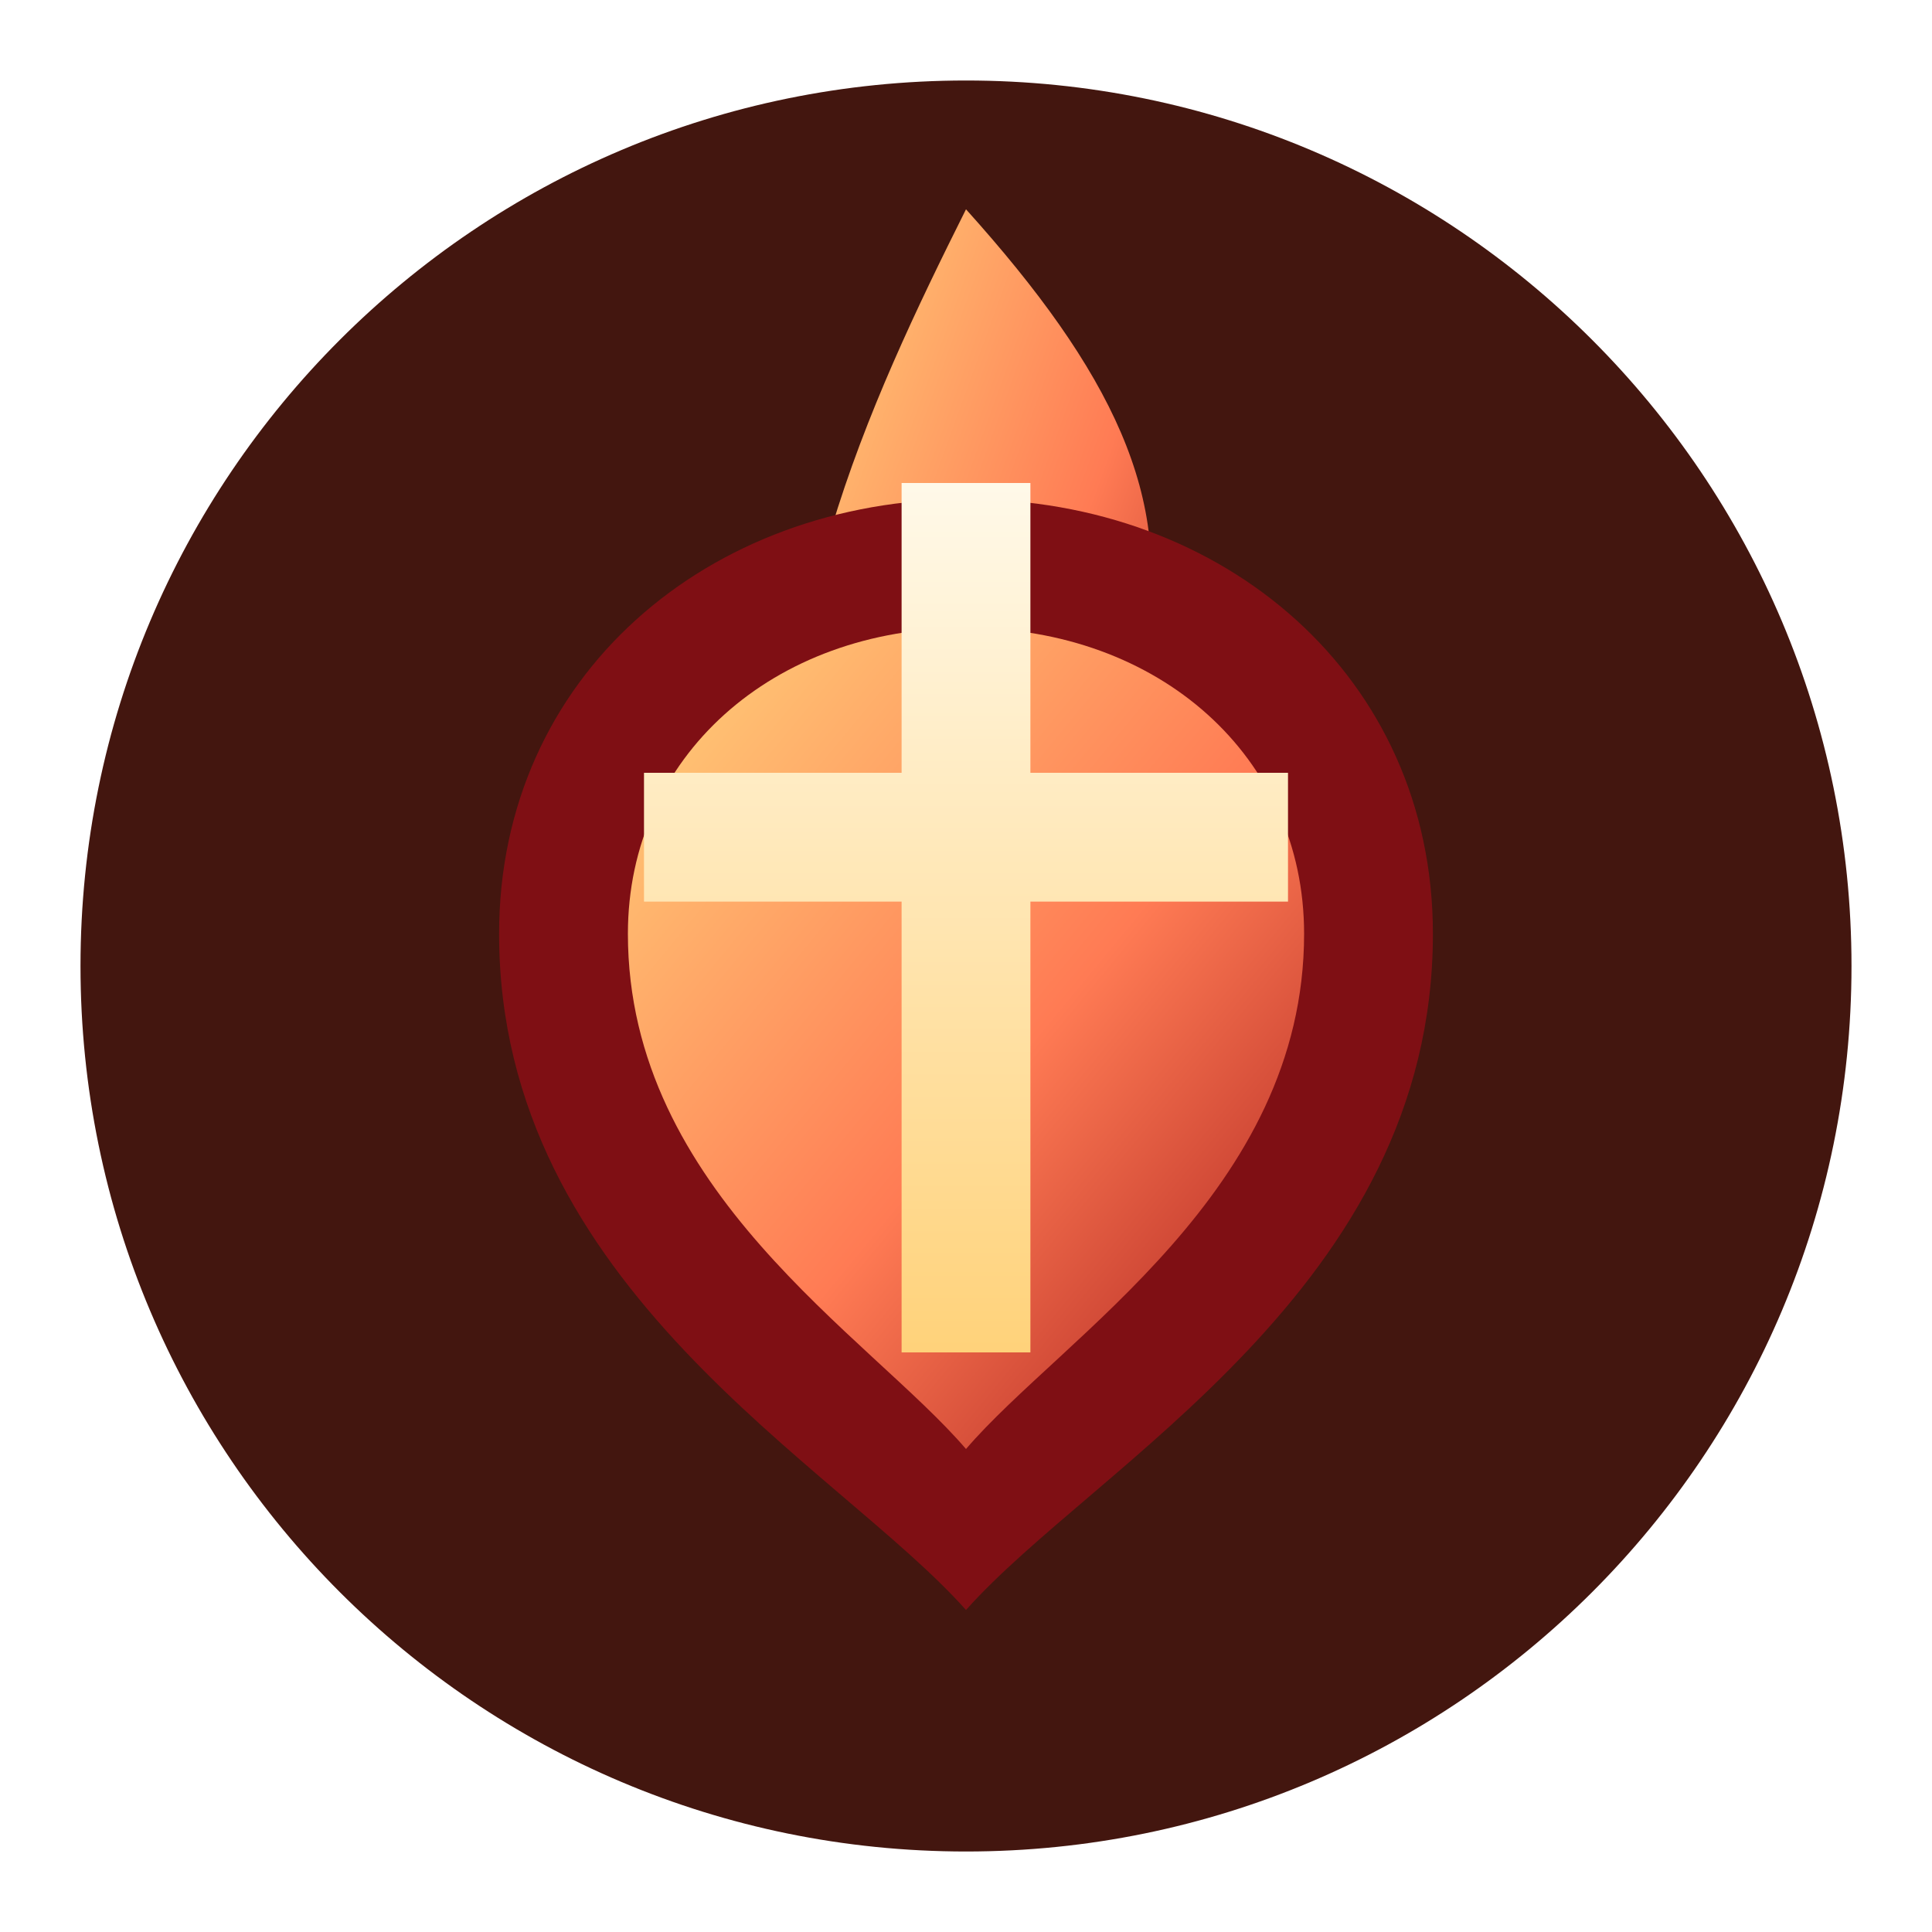
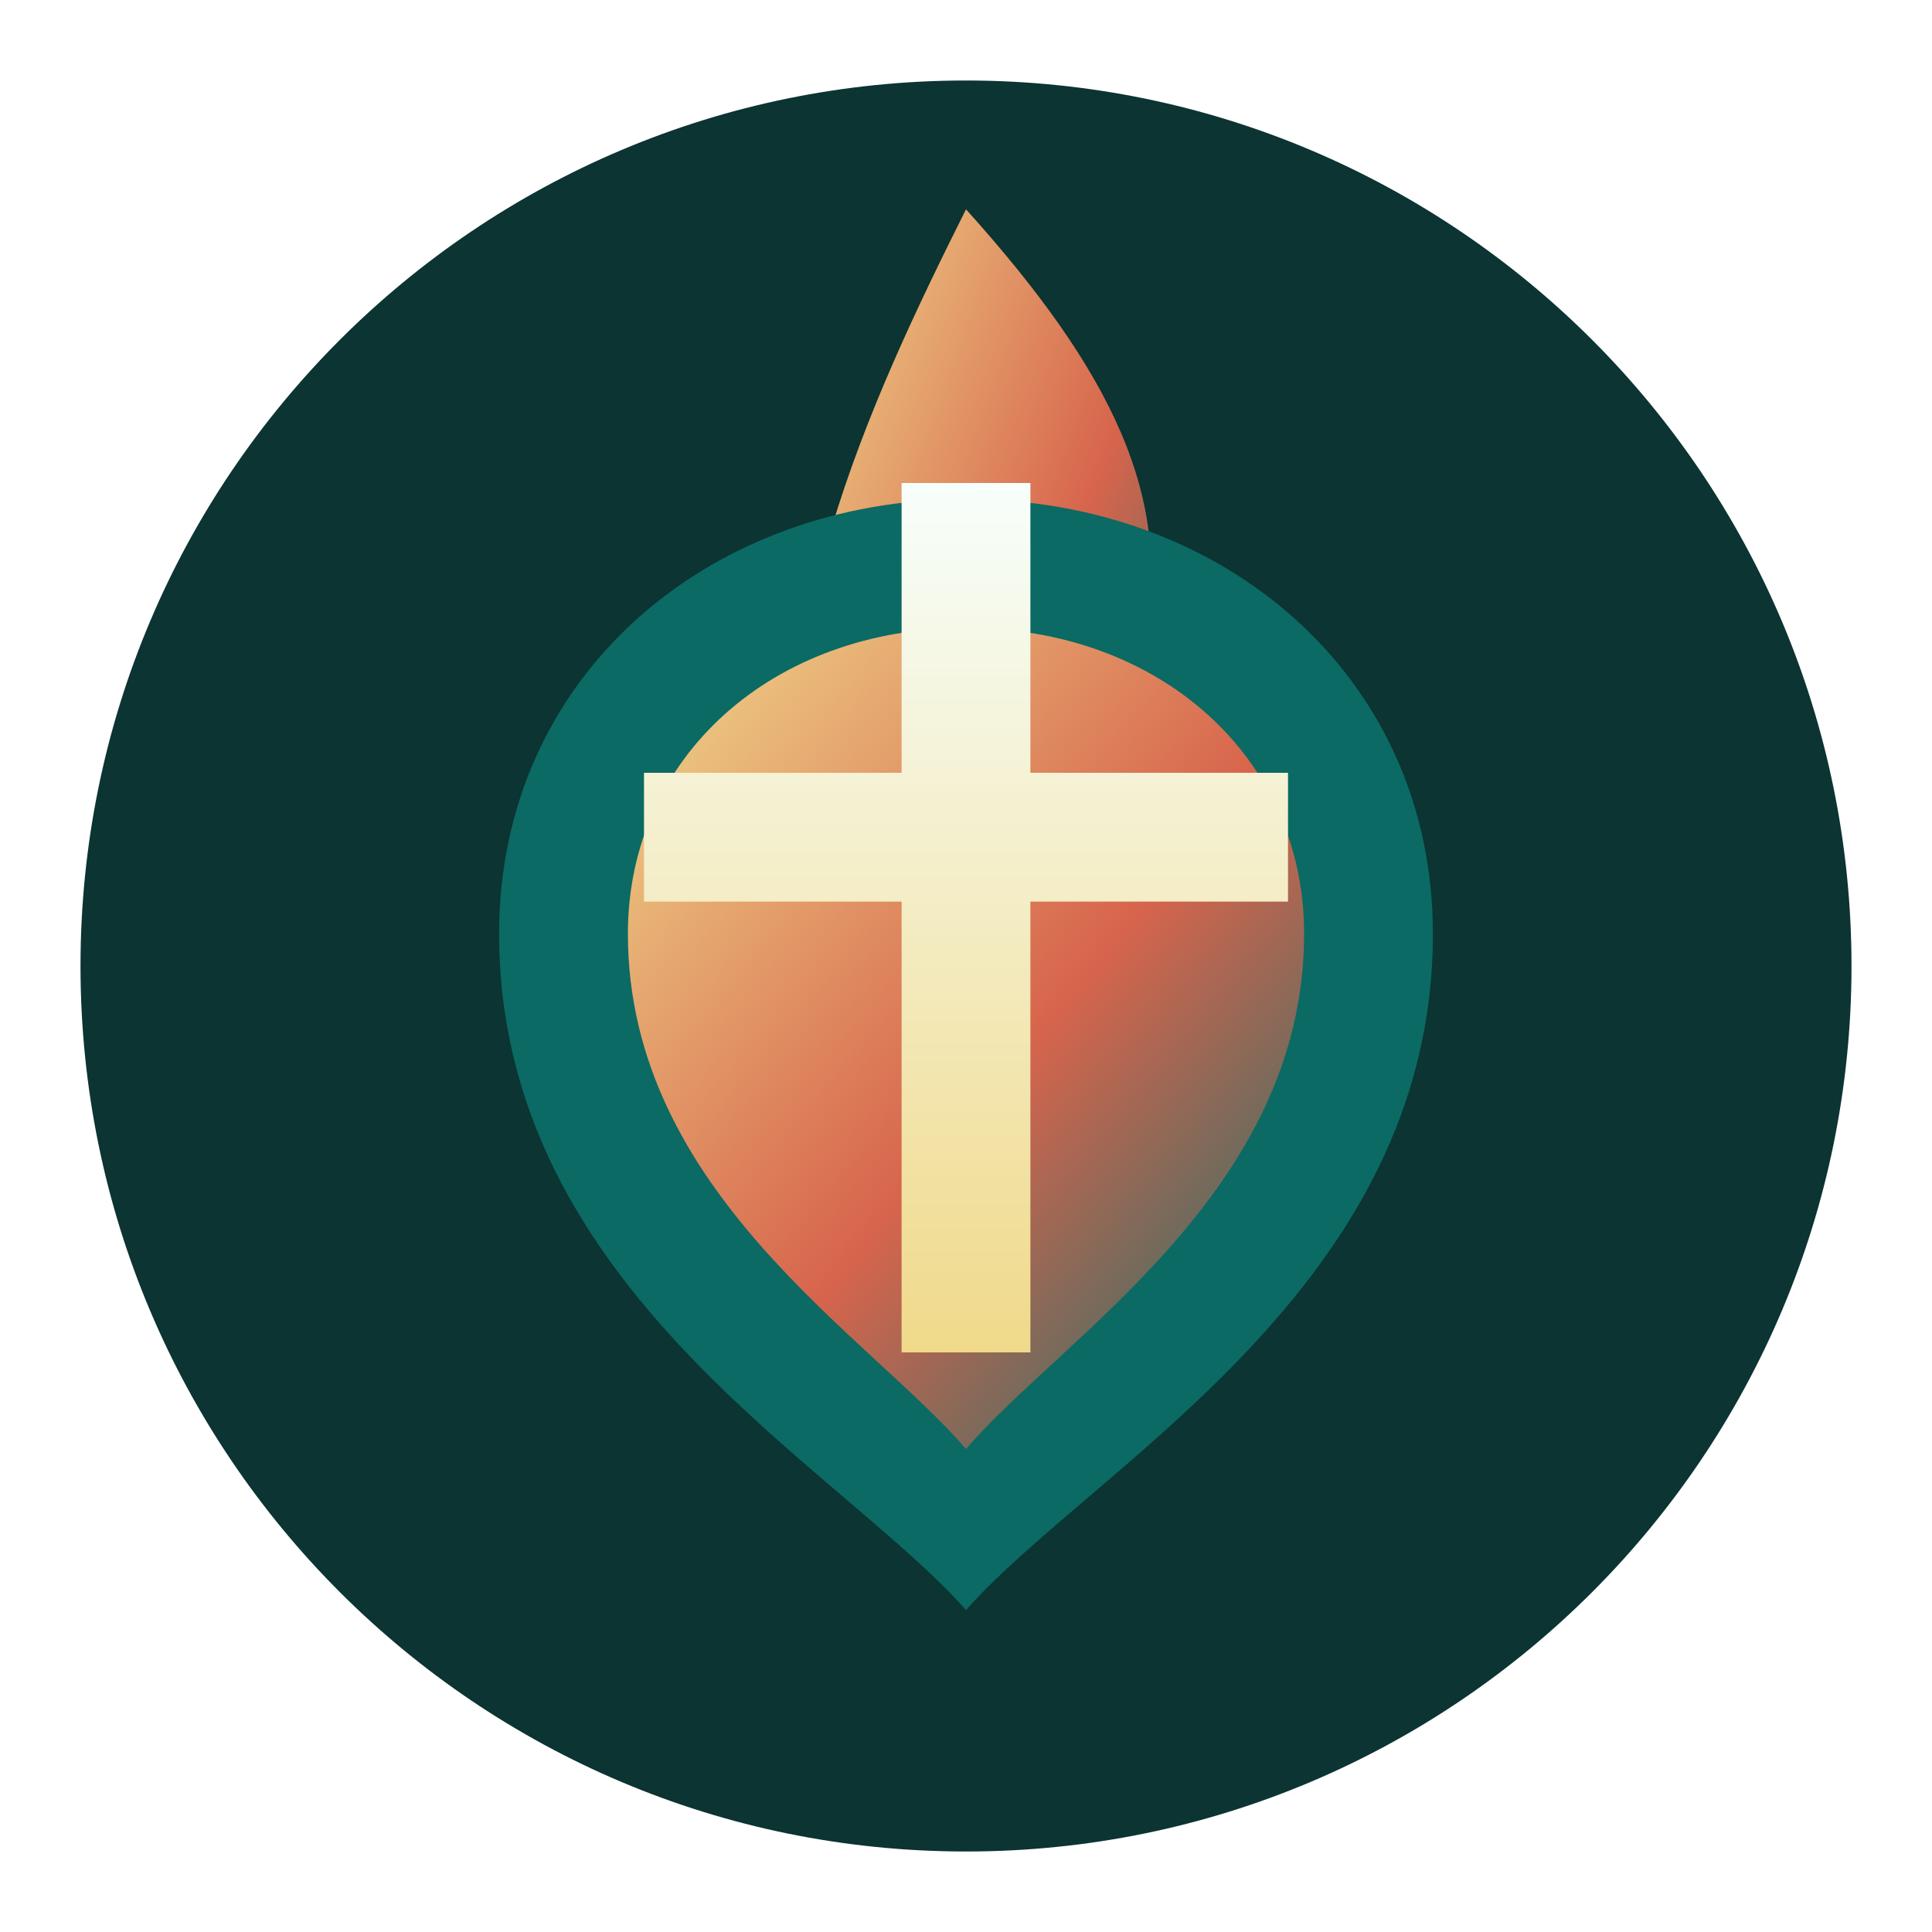
<svg xmlns="http://www.w3.org/2000/svg" viewBox="0 0 120 120">
  <defs>
    <linearGradient id="glow" x1="0%" y1="0%" x2="100%" y2="100%">
-       <stop offset="0%" stop-color="#ffd27a" />
-       <stop offset="55%" stop-color="#ff7b54" />
-       <stop offset="100%" stop-color="#a61b1b" />
+       <stop offset="0%" stop-color="#f0d98a" />
+       <stop offset="55%" stop-color="#d7644c" />
+       <stop offset="100%" stop-color="#0d716b" />
    </linearGradient>
    <linearGradient id="cross" x1="50%" y1="0%" x2="50%" y2="100%">
-       <stop offset="0%" stop-color="#fff9e9" />
-       <stop offset="100%" stop-color="#ffd27a" />
+       <stop offset="0%" stop-color="#f7fffc" />
+       <stop offset="100%" stop-color="#f0d98a" />
    </linearGradient>
  </defs>
-   <circle cx="60" cy="60" r="55" fill="#43160f" />
+   <circle cx="60" cy="60" r="55" fill="#0b3432" />
  <path d="M60 13 C69 23, 73 31, 71 40 C69 48, 63 51, 63 58 C63 66, 68 70, 72 76 C61 73, 52 65, 50 55 C47 40, 54 25, 60 13 Z" fill="url(#glow)" />
-   <path d="M60 31 C76 31, 89 42, 89 58 C89 80, 68 91, 60 100 C52 91, 31 80, 31 58 C31 42, 44 31, 60 31 Z" fill="#7f0f14" />
+   <path d="M60 31 C76 31, 89 42, 89 58 C89 80, 68 91, 60 100 C52 91, 31 80, 31 58 C31 42, 44 31, 60 31 Z" fill="#0b6a63" />
  <path d="M60 39 C72 39, 81 47, 81 58 C81 74, 66 83, 60 90 C54 83, 39 74, 39 58 C39 47, 48 39, 60 39 Z" fill="url(#glow)" />
  <path d="M56 30 h8 v18 h16 v8 h-16 v28 h-8 v-28 h-16 v-8 h16 z" fill="url(#cross)" />
</svg>
